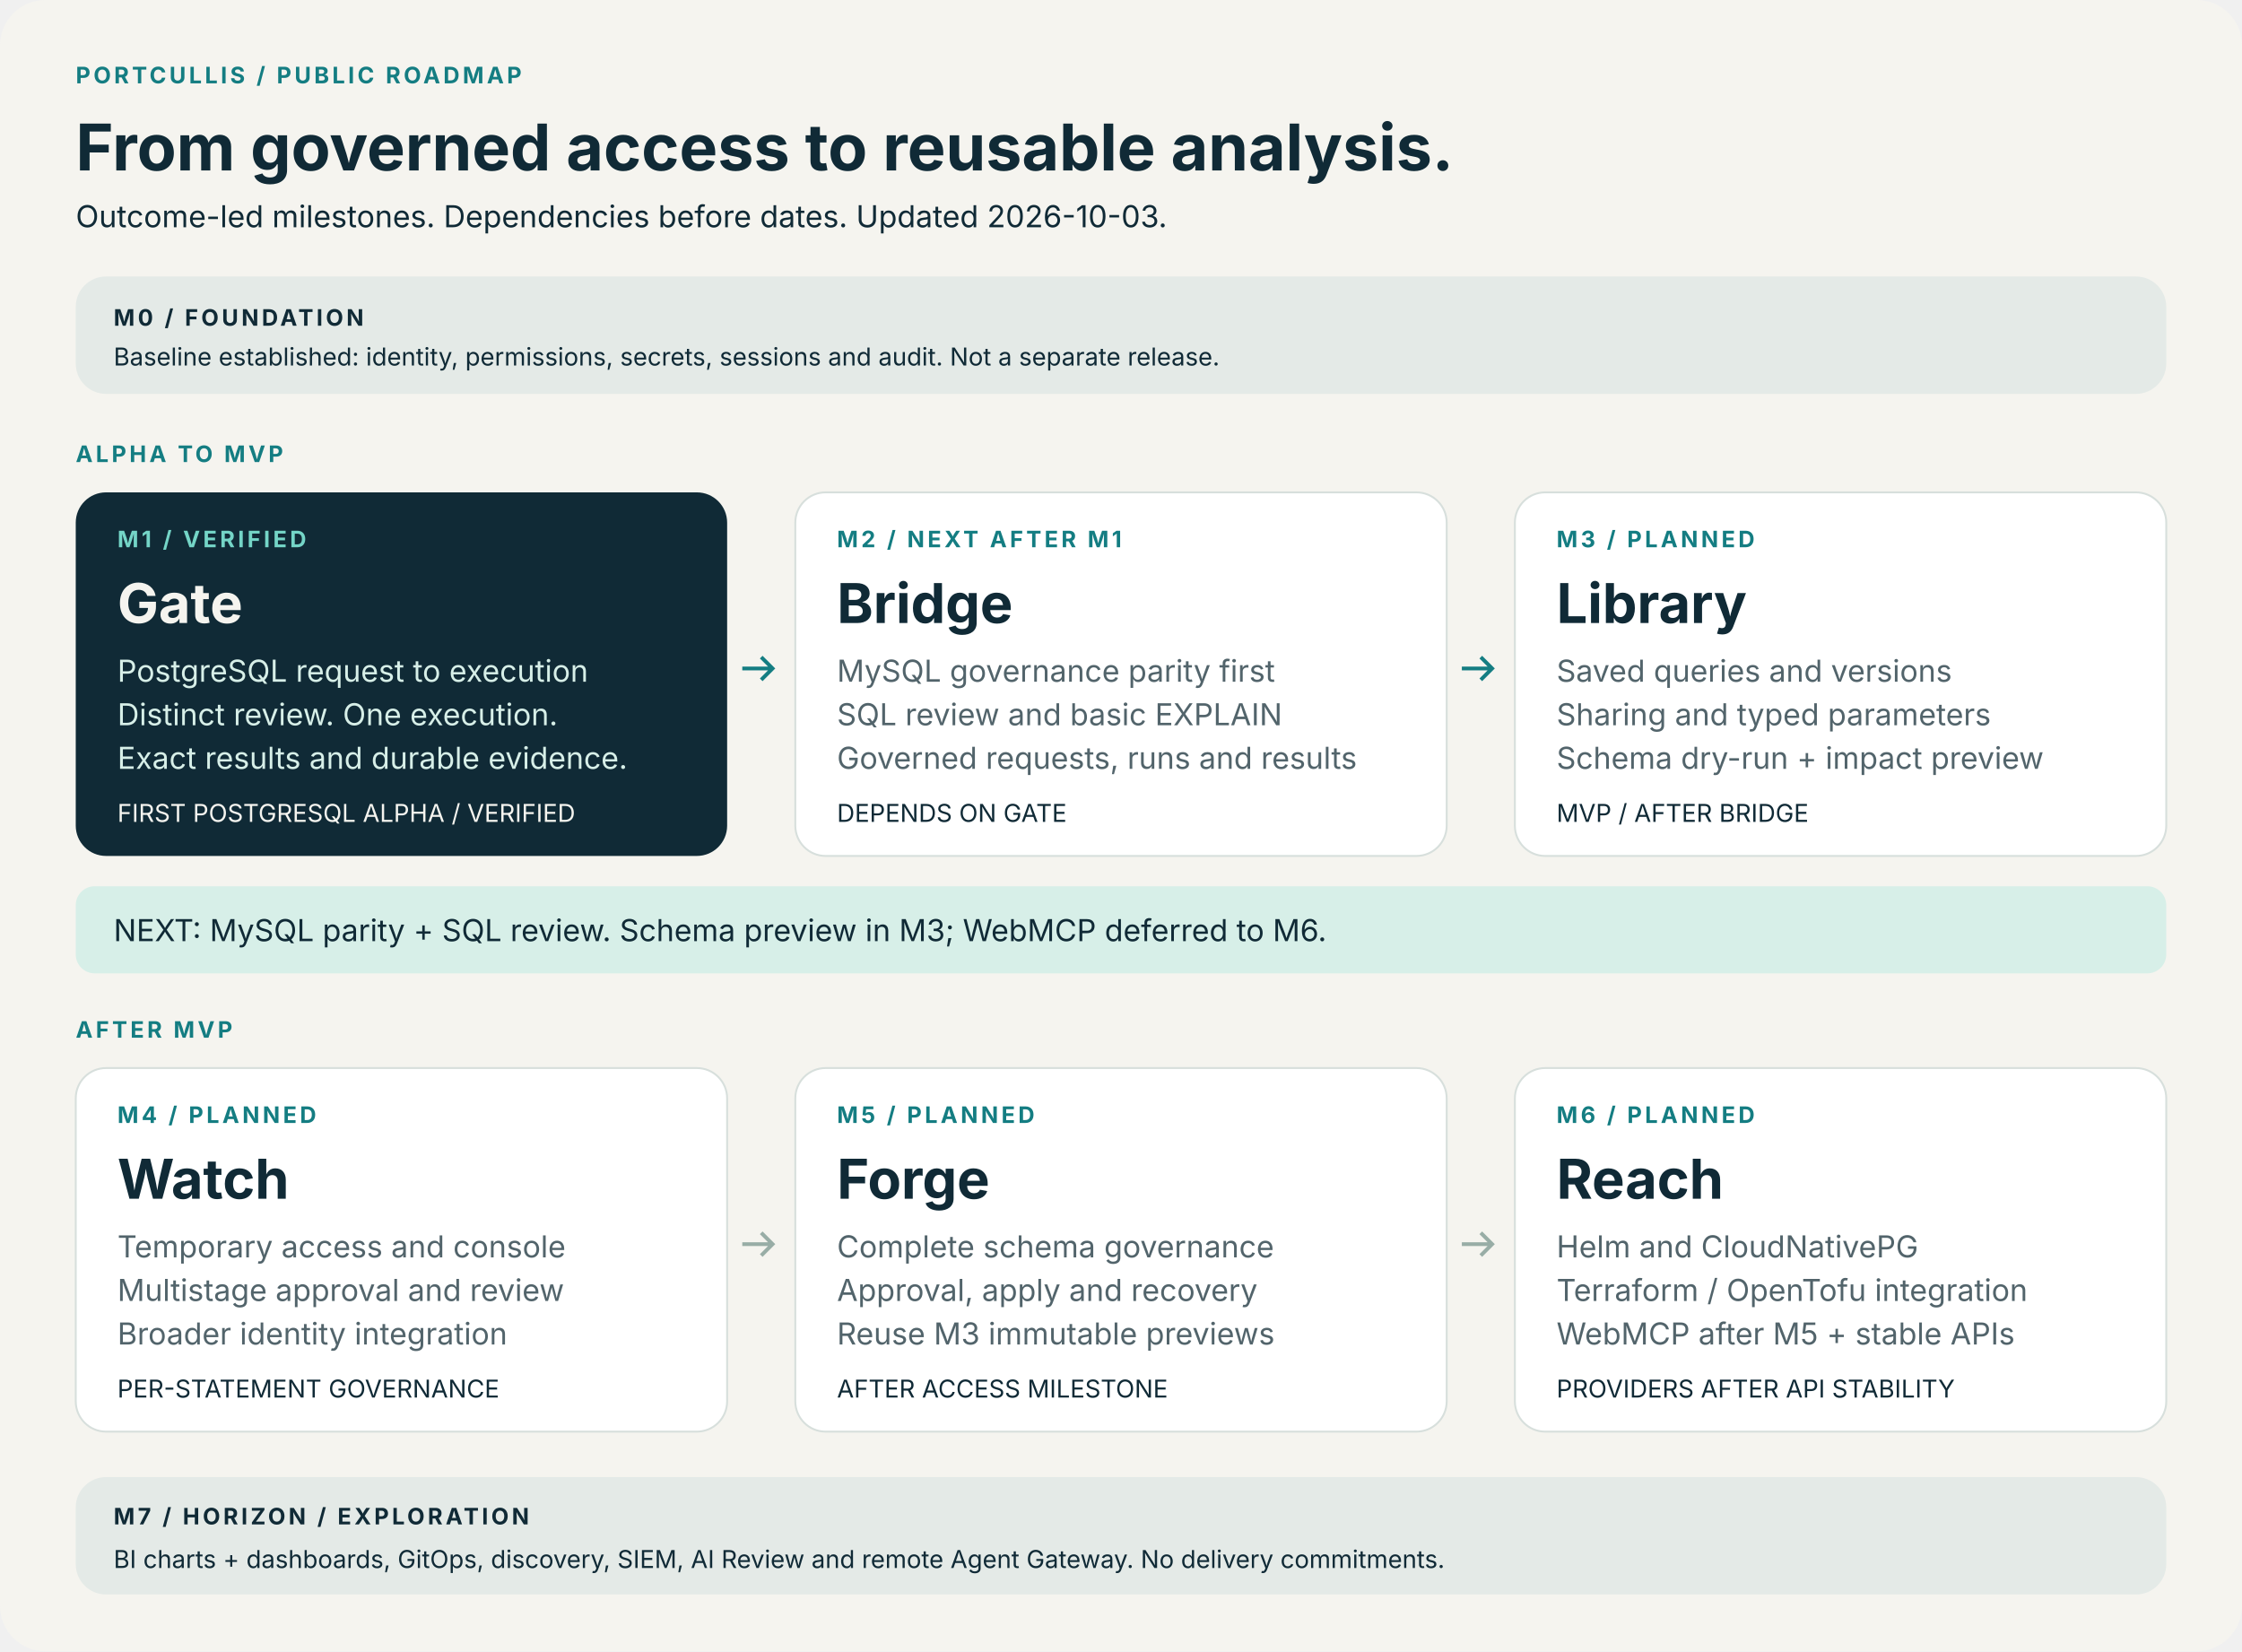
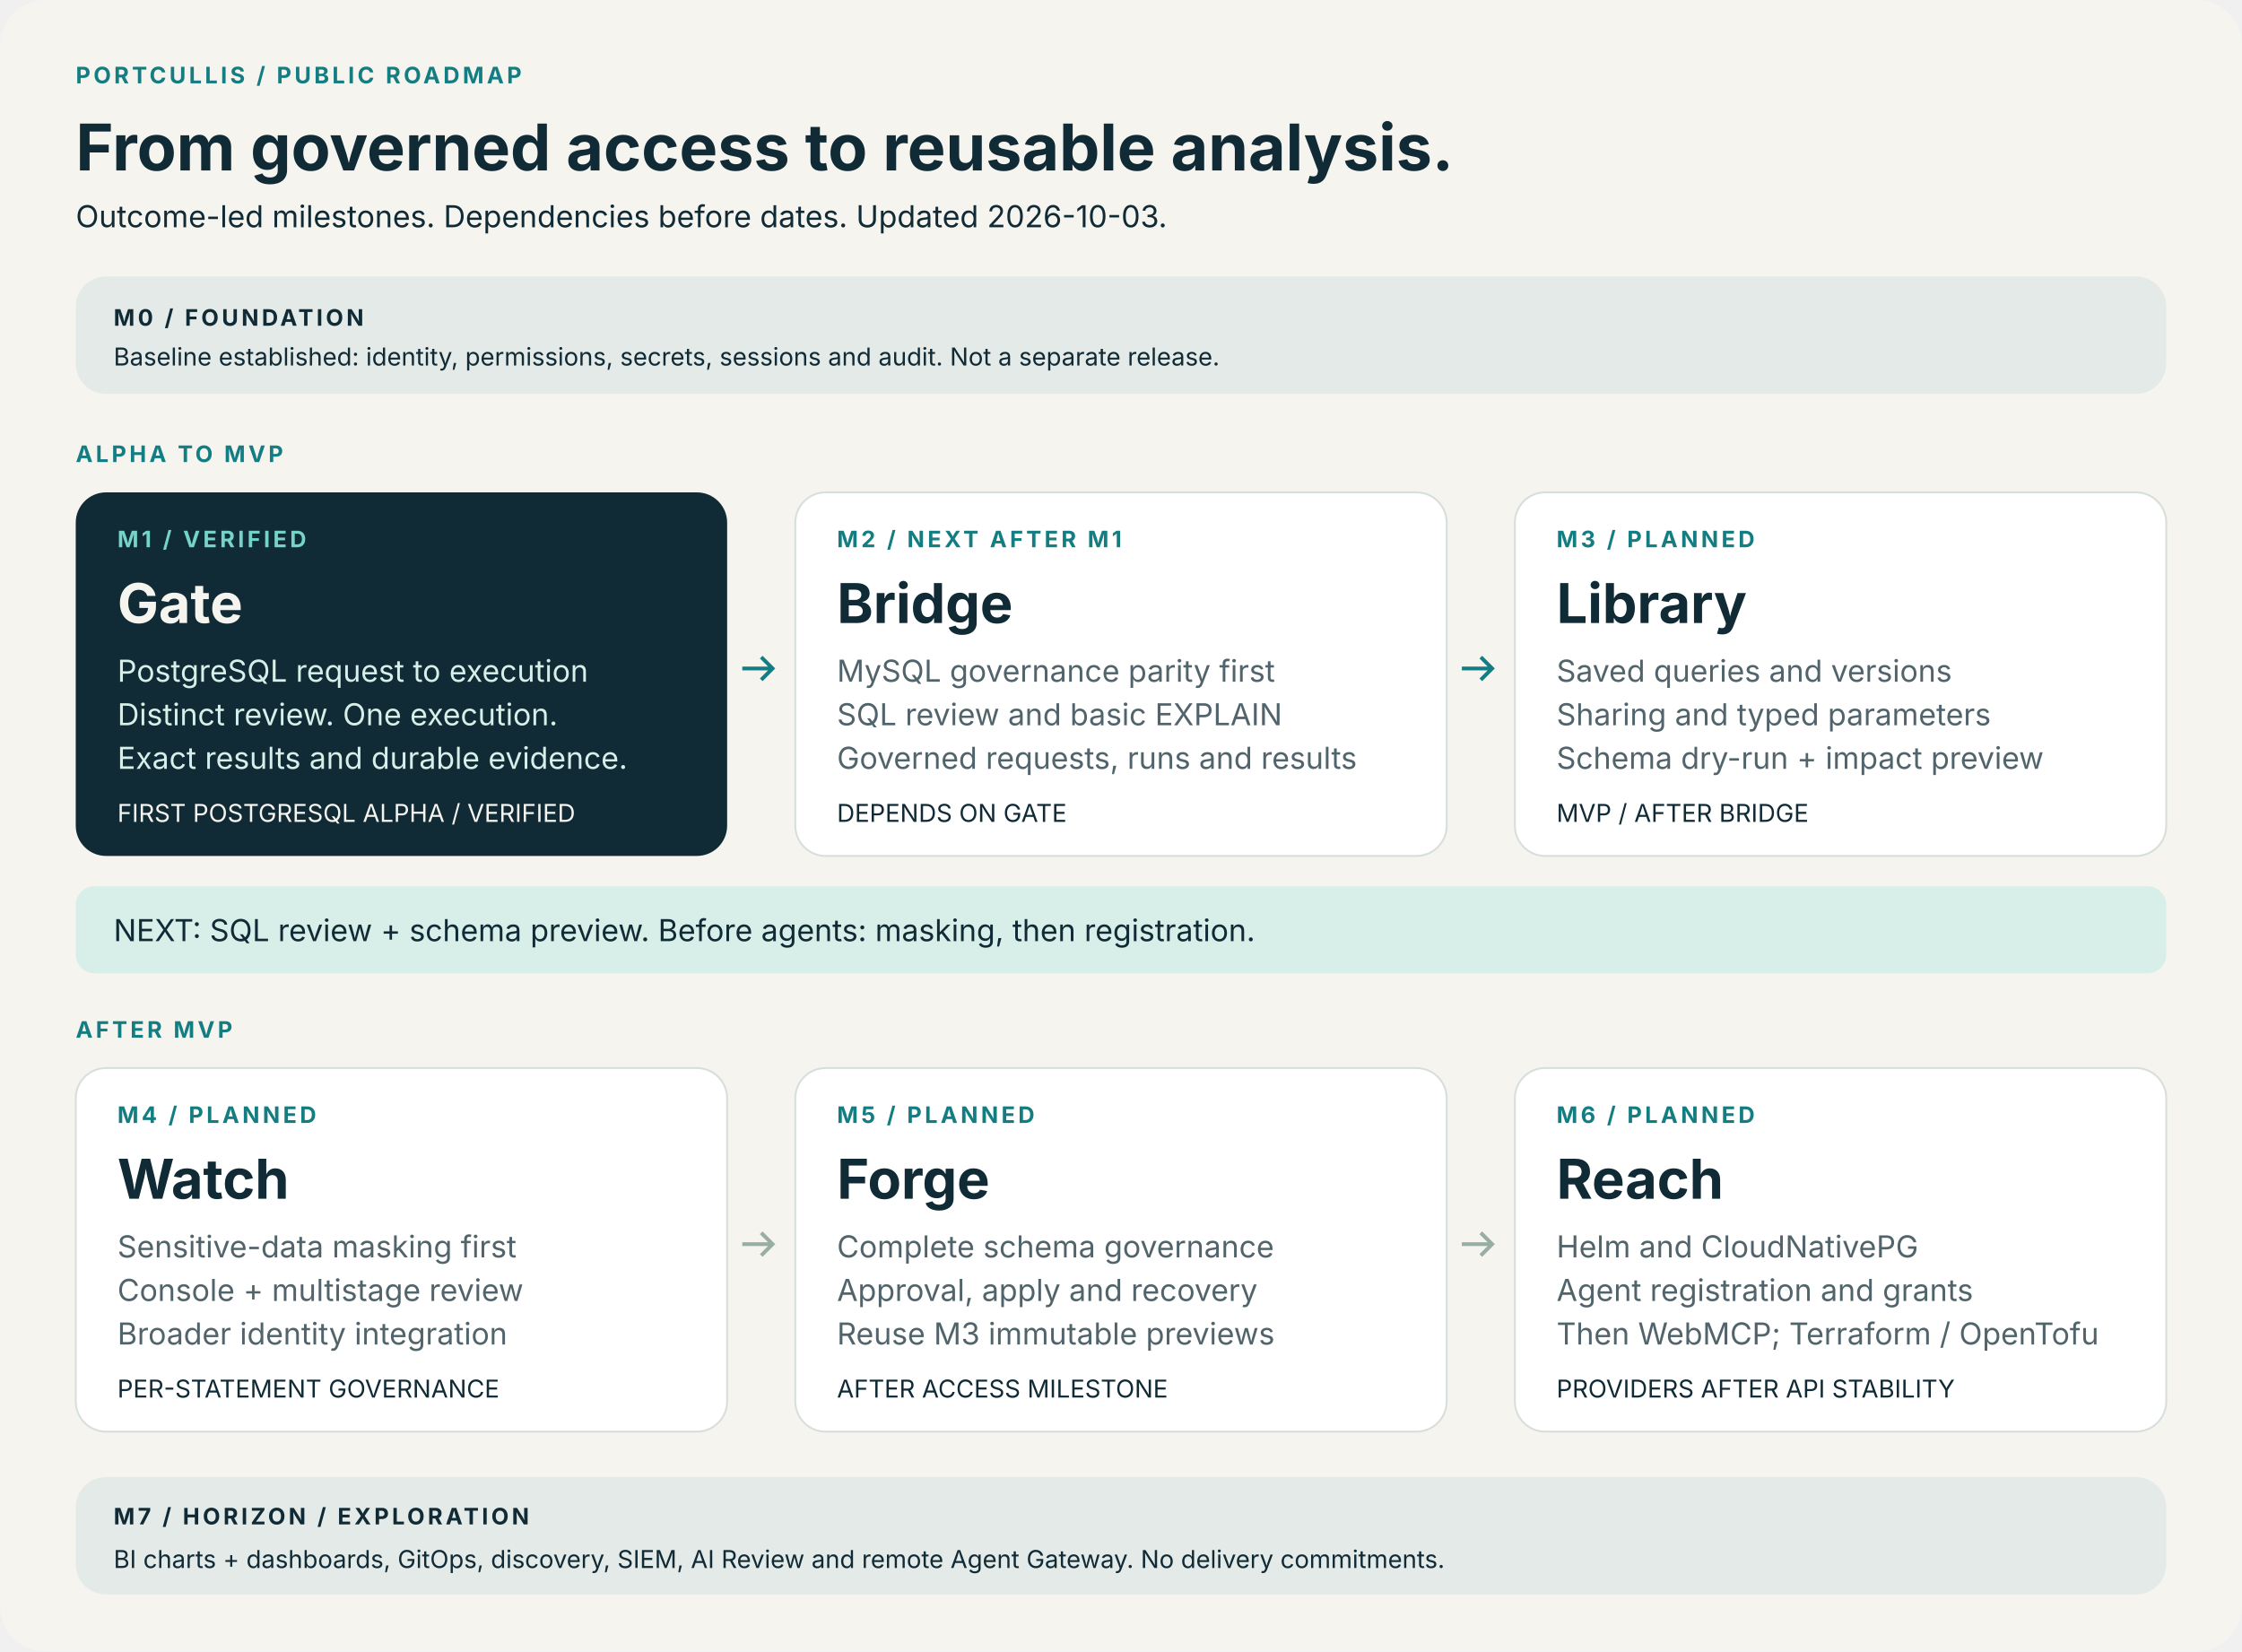
<svg xmlns="http://www.w3.org/2000/svg" viewBox="0 0 1184 872" role="img" aria-labelledby="title desc">
  <style>text{font-family:system-ui,-apple-system,BlinkMacSystemFont,Segoe UI,sans-serif} .label{font-size:12px;font-weight:700;letter-spacing:1.6px} .copy{font-size:16px} .name{font-size:29px;font-weight:750} .small{font-size:13px}</style>
  <rect width="1184" height="872" rx="24" fill="#F5F4EF" />
  <text x="40" y="44" class="label" fill="#147D82">PORTCULLIS / PUBLIC ROADMAP</text>
  <text x="40" y="90" fill="#102A36" font-size="34" font-weight="750">From governed access to reusable analysis.</text>
  <text x="40" y="120" class="copy" fill="#102A36">Outcome-led milestones. Dependencies before dates. Updated 2026-10-03.</text>
  <rect x="40" y="146" width="1104" height="62" rx="16" fill="#E4EAE7" stroke="none" />
  <text x="60" y="172" class="label" fill="#102A36">M0 / FOUNDATION</text>
  <text x="60" y="193" class="small" fill="#102A36">Baseline established: identity, permissions, secrets, sessions and audit. Not a separate release.</text>
  <text x="40" y="244" class="label" fill="#147D82">ALPHA TO MVP</text>
  <rect x="40" y="260" width="344" height="192" rx="16" fill="#102A36" stroke="none" />
  <text x="62" y="289" class="label" fill="#74D5C7">M1 / VERIFIED</text>
  <text x="62" y="329" class="name" fill="#F5F4EF">Gate</text>
  <text x="62" y="360" class="copy" fill="#D7EFE8">PostgreSQL request to execution</text>
  <text x="62" y="383" class="copy" fill="#D7EFE8">Distinct review. One execution.</text>
  <text x="62" y="406" class="copy" fill="#D7EFE8">Exact results and durable evidence.</text>
  <text x="62" y="434" class="small" fill="#F5F4EF">FIRST POSTGRESQL ALPHA / VERIFIED</text>
  <rect x="420" y="260" width="344" height="192" rx="16" fill="#FFFFFF" stroke="#D7DFDC" />
  <text x="442" y="289" class="label" fill="#147D82">M2 / NEXT AFTER M1</text>
  <text x="442" y="329" class="name" fill="#102A36">Bridge</text>
  <text x="442" y="360" class="copy" fill="#52646B">MySQL governance parity first</text>
  <text x="442" y="383" class="copy" fill="#52646B">SQL review and basic EXPLAIN</text>
  <text x="442" y="406" class="copy" fill="#52646B">Governed requests, runs and results</text>
  <text x="442" y="434" class="small" fill="#102A36">DEPENDS ON GATE</text>
  <rect x="800" y="260" width="344" height="192" rx="16" fill="#FFFFFF" stroke="#D7DFDC" />
  <text x="822" y="289" class="label" fill="#147D82">M3 / PLANNED</text>
  <text x="822" y="329" class="name" fill="#102A36">Library</text>
  <text x="822" y="360" class="copy" fill="#52646B">Saved queries and versions</text>
  <text x="822" y="383" class="copy" fill="#52646B">Sharing and typed parameters</text>
  <text x="822" y="406" class="copy" fill="#52646B">Schema dry-run + impact preview</text>
  <text x="822" y="434" class="small" fill="#102A36">MVP / AFTER BRIDGE</text>
  <path d="M392 353h16m-6-6 6 6-6 6" fill="none" stroke="#147D82" stroke-width="2" />
  <path d="M772 353h16m-6-6 6 6-6 6" fill="none" stroke="#147D82" stroke-width="2" />
  <rect x="40" y="468" width="1104" height="46" rx="10" fill="#D7EFE8" stroke="none" />
-   <text x="60" y="497" class="copy" fill="#102A36">NEXT: MySQL parity + SQL review. Schema preview in M3; WebMCP deferred to M6.</text>
+   <text x="60" y="497" class="copy" fill="#102A36">NEXT: SQL review + schema preview. Before agents: masking, then registration.</text>
  <text x="40" y="548" class="label" fill="#147D82">AFTER MVP</text>
  <rect x="40" y="564" width="344" height="192" rx="16" fill="#FFFFFF" stroke="#D7DFDC" />
  <text x="62" y="593" class="label" fill="#147D82">M4 / PLANNED</text>
  <text x="62" y="633" class="name" fill="#102A36">Watch</text>
-   <text x="62" y="664" class="copy" fill="#52646B">Temporary access and console</text>
-   <text x="62" y="687" class="copy" fill="#52646B">Multistage approval and review</text>
+   <text x="62" y="664" class="copy" fill="#52646B">Sensitive-data masking first</text>
+   <text x="62" y="687" class="copy" fill="#52646B">Console + multistage review</text>
  <text x="62" y="710" class="copy" fill="#52646B">Broader identity integration</text>
  <text x="62" y="738" class="small" fill="#102A36">PER-STATEMENT GOVERNANCE</text>
  <rect x="420" y="564" width="344" height="192" rx="16" fill="#FFFFFF" stroke="#D7DFDC" />
  <text x="442" y="593" class="label" fill="#147D82">M5 / PLANNED</text>
  <text x="442" y="633" class="name" fill="#102A36">Forge</text>
  <text x="442" y="664" class="copy" fill="#52646B">Complete schema governance</text>
  <text x="442" y="687" class="copy" fill="#52646B">Approval, apply and recovery</text>
  <text x="442" y="710" class="copy" fill="#52646B">Reuse M3 immutable previews</text>
  <text x="442" y="738" class="small" fill="#102A36">AFTER ACCESS MILESTONE</text>
  <rect x="800" y="564" width="344" height="192" rx="16" fill="#FFFFFF" stroke="#D7DFDC" />
  <text x="822" y="593" class="label" fill="#147D82">M6 / PLANNED</text>
  <text x="822" y="633" class="name" fill="#102A36">Reach</text>
  <text x="822" y="664" class="copy" fill="#52646B">Helm and CloudNativePG</text>
-   <text x="822" y="687" class="copy" fill="#52646B">Terraform / OpenTofu integration</text>
-   <text x="822" y="710" class="copy" fill="#52646B">WebMCP after M5 + stable APIs</text>
+   <text x="822" y="687" class="copy" fill="#52646B">Agent registration and grants</text>
+   <text x="822" y="710" class="copy" fill="#52646B">Then WebMCP; Terraform / OpenTofu</text>
  <text x="822" y="738" class="small" fill="#102A36">PROVIDERS AFTER API STABILITY</text>
  <path d="M392 657h16m-6-6 6 6-6 6" fill="none" stroke="#98ADA6" stroke-width="2" />
  <path d="M772 657h16m-6-6 6 6-6 6" fill="none" stroke="#98ADA6" stroke-width="2" />
  <rect x="40" y="780" width="1104" height="62" rx="16" fill="#E4EAE7" stroke="none" />
  <text x="60" y="805" class="label" fill="#102A36">M7 / HORIZON / EXPLORATION</text>
  <text x="60" y="828" class="small" fill="#102A36">BI charts + dashboards, GitOps, discovery, SIEM, AI Review and remote Agent Gateway. No delivery commitments.</text>
</svg>
